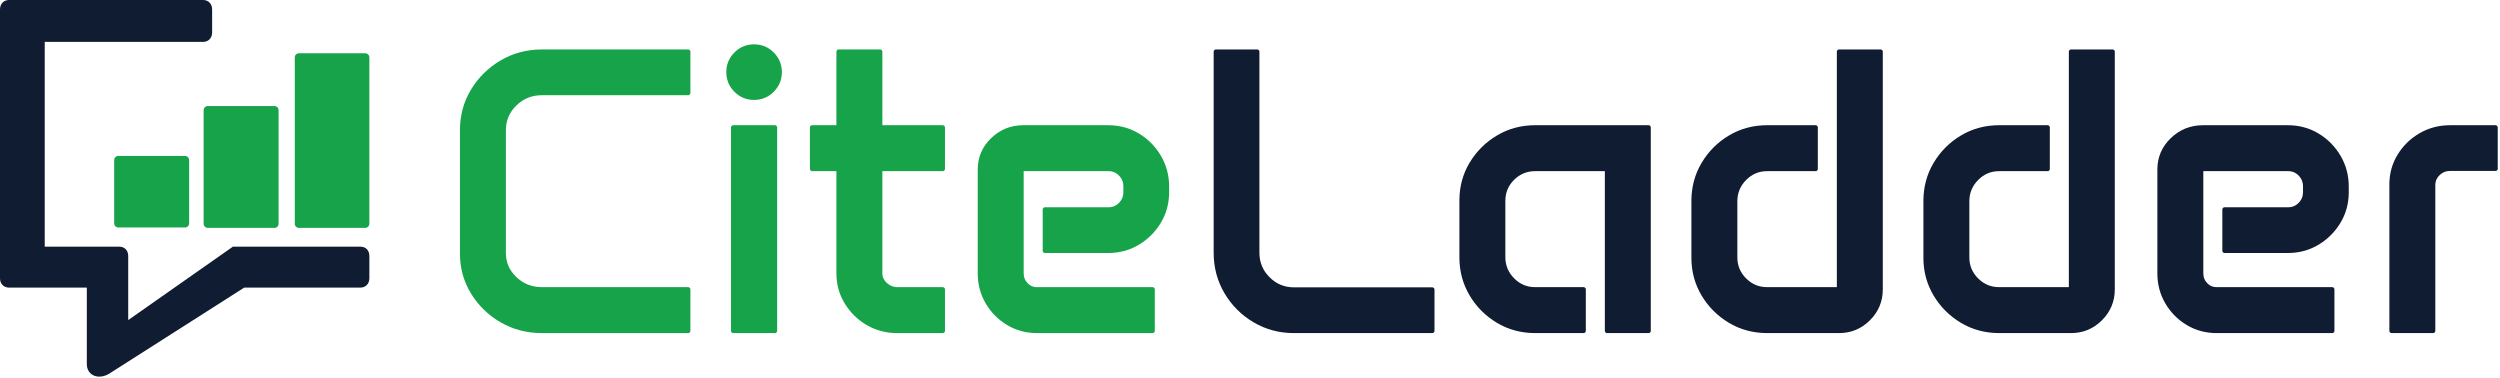
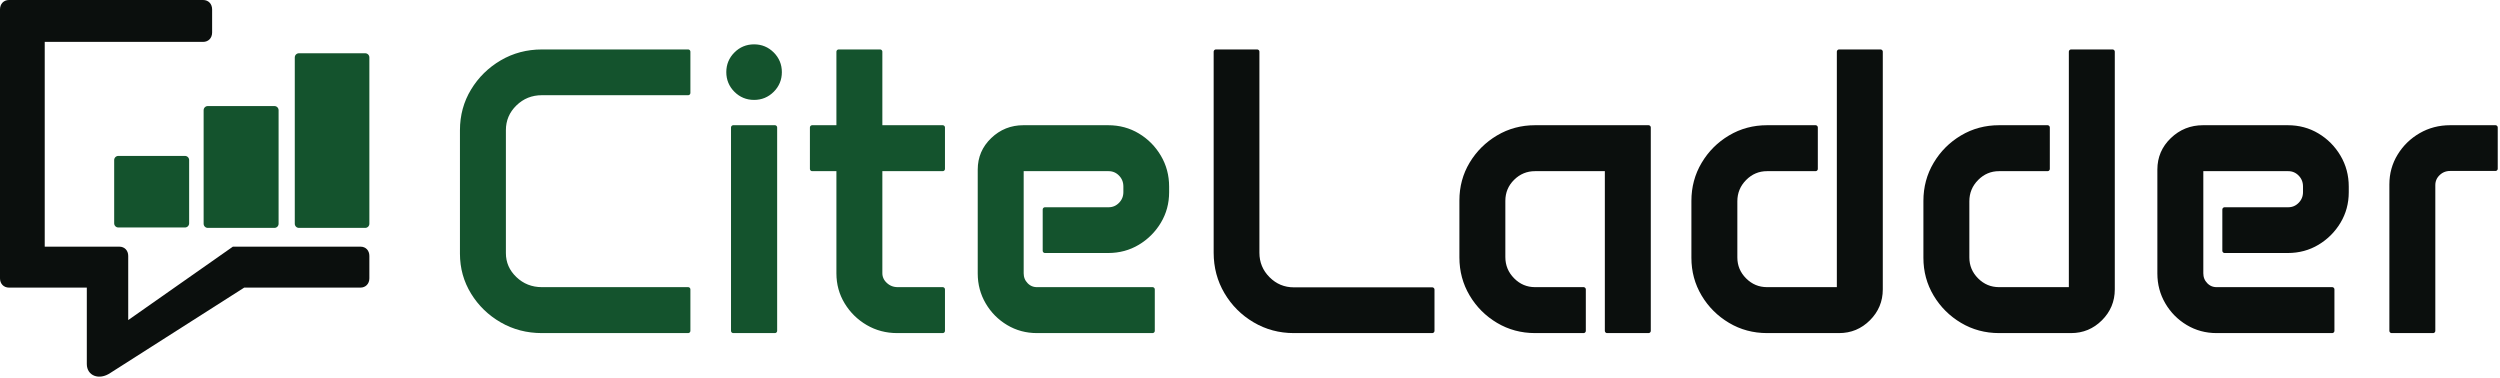
<svg xmlns="http://www.w3.org/2000/svg" width="1200" height="181.171" viewBox="0 0 662.357 100" preserveAspectRatio="xMidYMid meet" role="img" aria-label="CiteLadder">
  <g id="icon">
-     <path d="M2.4 0 H53.8 C55.25 0 56.2 1.05 56.2 2.5 V8.6 C56.2 10.1 55.2 11.1 53.8 11.1 H11.85 V65.35 H31.6 C33.05 65.35 33.97 66.4 33.97 67.8 V84.8 L61.7 65.35 H95.5 C96.95 65.35 97.86 66.4 97.86 67.8 V73.75 C97.86 75.2 96.85 76.2 95.5 76.2 H64.7 L29.25 98.8 C26.25 100.85 23.0 99.55 23.0 96.45 V76.2 H2.4 C.95 76.2 0 75.15 0 73.75 V2.5 C0 1.05 .95 0 2.4 0 Z" fill="#0F1C31" />
-     <rect x="30.25" y="41.31" width="19.86" height="18.96" rx="1.1" fill="#16a34a" />
-     <rect x="53.95" y="28.1" width="19.86" height="32.28" rx="1.1" fill="#16a34a" />
-     <rect x="78.1" y="14.11" width="19.76" height="46.27" rx="1.1" fill="#16a34a" />
+     <path d="M2.4 0 H53.8 C55.25 0 56.2 1.05 56.2 2.5 V8.6 C56.2 10.1 55.2 11.1 53.8 11.1 H11.85 V65.35 H31.6 C33.05 65.35 33.97 66.4 33.97 67.8 V84.8 L61.7 65.35 H95.5 C96.95 65.35 97.86 66.4 97.86 67.8 V73.75 C97.86 75.2 96.85 76.2 95.5 76.2 H64.7 L29.25 98.8 C26.25 100.85 23.0 99.55 23.0 96.45 V76.2 H2.4 C.95 76.2 0 75.15 0 73.75 V2.5 C0 1.05 .95 0 2.4 0 Z" fill="#0b0f0d" />
+     <rect x="30.25" y="41.31" width="19.86" height="18.96" rx="1.1" fill="#14532d" />
+     <rect x="53.95" y="28.1" width="19.86" height="32.28" rx="1.1" fill="#14532d" />
+     <rect x="78.1" y="14.11" width="19.76" height="46.27" rx="1.1" fill="#14532d" />
  </g>
  <g id="wordmark" aria-label="CiteLadder">
-     <path d="M120 1022Q120 1133 175.0 1223.5Q230 1314 322.0 1368.0Q414 1422 526 1422H1271V1212H526Q445 1212 388.0 1156.5Q331 1101 331 1022V396Q331 320 388.0 265.5Q445 211 526 211H1271V0H526Q414 0 322.0 53.0Q230 106 175.0 195.5Q120 285 120 393Z" transform="translate(116.2197 87.65) scale(0.05200276 -0.05200276)" fill="#16a34a" stroke="#16a34a" stroke-width="23.076" stroke-linejoin="round" stroke-linecap="round" paint-order="stroke fill" />
-     <path d="M96 1318Q96 1372 134.0 1410.0Q172 1448 226 1448Q280 1448 318.0 1410.0Q356 1372 356 1318Q356 1264 318.0 1226.0Q280 1188 226 1188Q172 1188 134.0 1226.0Q96 1264 96 1318ZM120 1036H332V0H120Z" transform="translate(188.0355 87.65) scale(0.05200276 -0.05200276)" fill="#16a34a" stroke="#16a34a" stroke-width="23.076" stroke-linejoin="round" stroke-linecap="round" paint-order="stroke fill" />
-     <path d="M70 1036H205V1422H416V1036H735V825H416V294Q416 260 442.5 235.5Q469 211 506 211H735V0H503Q421 0 353.5 39.5Q286 79 245.5 145.5Q205 212 205 293V825H70Z" transform="translate(211.5407 87.65) scale(0.05200276 -0.05200276)" fill="#16a34a" stroke="#16a34a" stroke-width="23.076" stroke-linejoin="round" stroke-linecap="round" paint-order="stroke fill" />
-     <path d="M120 822Q120 911 185.0 973.5Q250 1036 341 1036H773Q856 1036 923.5 995.5Q991 955 1031.5 886.5Q1072 818 1072 735V706Q1072 624 1031.5 556.5Q991 489 923.5 448.5Q856 408 773 408H451V618H775Q811 618 836.5 644.0Q862 670 862 707V735Q862 773 836.5 799.0Q811 825 775 825H331V293Q331 259 354.0 235.0Q377 211 410 211H999V0H410Q330 0 264.0 39.5Q198 79 159.0 145.5Q120 212 120 292Z" transform="translate(253.403 87.65) scale(0.05200276 -0.05200276)" fill="#16a34a" stroke="#16a34a" stroke-width="23.076" stroke-linejoin="round" stroke-linecap="round" paint-order="stroke fill" />
-     <path d="M140 1422H350V398Q350 320 405.0 265.0Q460 210 537 210H1242V0H537Q428 0 337.5 53.5Q247 107 193.5 197.5Q140 288 140 398Z" transform="translate(314.8702 87.65) scale(0.05200276 -0.05200276)" fill="#0F1C31" stroke="#0F1C31" stroke-width="23.076" stroke-linejoin="round" stroke-linecap="round" paint-order="stroke fill" />
-     <path d="M110 664Q110 767 160.5 851.0Q211 935 296.0 985.5Q381 1036 484 1036H1062V0H851V825H484Q417 825 369.0 777.5Q321 730 321 662V376Q321 308 369.0 259.5Q417 211 484 211H731V0H484Q381 0 296.0 50.5Q211 101 160.5 186.0Q110 271 110 374Z" transform="translate(381.5378 87.65) scale(0.05200276 -0.05200276)" fill="#0F1C31" stroke="#0F1C31" stroke-width="23.076" stroke-linejoin="round" stroke-linecap="round" paint-order="stroke fill" />
-     <path d="M110 662Q110 765 160.5 850.0Q211 935 296.0 985.5Q381 1036 484 1036H731V825H484Q417 825 369.0 776.5Q321 728 321 660V374Q321 307 369.0 259.0Q417 211 484 211H851V1422H1062V211Q1062 124 1000.0 62.0Q938 0 851 0H484Q381 0 296.0 50.5Q211 101 160.5 185.5Q110 270 110 372Z" transform="translate(443.005 87.65) scale(0.05200276 -0.05200276)" fill="#0F1C31" stroke="#0F1C31" stroke-width="23.076" stroke-linejoin="round" stroke-linecap="round" paint-order="stroke fill" />
-     <path d="M110 662Q110 765 160.5 850.0Q211 935 296.0 985.5Q381 1036 484 1036H731V825H484Q417 825 369.0 776.5Q321 728 321 660V374Q321 307 369.0 259.0Q417 211 484 211H851V1422H1062V211Q1062 124 1000.0 62.0Q938 0 851 0H484Q381 0 296.0 50.5Q211 101 160.5 185.5Q110 270 110 372Z" transform="translate(504.4723 87.65) scale(0.05200276 -0.05200276)" fill="#0F1C31" stroke="#0F1C31" stroke-width="23.076" stroke-linejoin="round" stroke-linecap="round" paint-order="stroke fill" />
-     <path d="M120 822Q120 911 185.0 973.5Q250 1036 341 1036H773Q856 1036 923.5 995.5Q991 955 1031.5 886.5Q1072 818 1072 735V706Q1072 624 1031.5 556.5Q991 489 923.5 448.5Q856 408 773 408H451V618H775Q811 618 836.5 644.0Q862 670 862 707V735Q862 773 836.5 799.0Q811 825 775 825H331V293Q331 259 354.0 235.0Q377 211 410 211H999V0H410Q330 0 264.0 39.5Q198 79 159.0 145.5Q120 212 120 292Z" transform="translate(565.9396 87.65) scale(0.05200276 -0.05200276)" fill="#0F1C31" stroke="#0F1C31" stroke-width="23.076" stroke-linejoin="round" stroke-linecap="round" paint-order="stroke fill" />
-     <path d="M120 746Q120 826 160.5 892.0Q201 958 268.5 997.0Q336 1036 418 1036H649V826H418Q382 826 356.5 801.5Q331 777 331 742V0H120Z" transform="translate(627.4068 87.65) scale(0.05200276 -0.05200276)" fill="#0F1C31" stroke="#0F1C31" stroke-width="23.076" stroke-linejoin="round" stroke-linecap="round" paint-order="stroke fill" />
+     <path d="M120 1022Q120 1133 175.0 1223.5Q230 1314 322.0 1368.0Q414 1422 526 1422H1271V1212H526Q445 1212 388.0 1156.5Q331 1101 331 1022V396Q331 320 388.0 265.5Q445 211 526 211H1271V0H526Q414 0 322.0 53.0Q230 106 175.0 195.5Q120 285 120 393Z" transform="translate(116.2197 87.65) scale(0.05200276 -0.05200276)" fill="#14532d" stroke="#14532d" stroke-width="23.076" stroke-linejoin="round" stroke-linecap="round" paint-order="stroke fill" />
+     <path d="M96 1318Q96 1372 134.0 1410.0Q172 1448 226 1448Q280 1448 318.0 1410.0Q356 1372 356 1318Q356 1264 318.0 1226.0Q280 1188 226 1188Q172 1188 134.0 1226.0Q96 1264 96 1318ZM120 1036H332V0H120Z" transform="translate(188.0355 87.65) scale(0.05200276 -0.05200276)" fill="#14532d" stroke="#14532d" stroke-width="23.076" stroke-linejoin="round" stroke-linecap="round" paint-order="stroke fill" />
+     <path d="M70 1036H205V1422H416V1036H735V825H416V294Q416 260 442.5 235.5Q469 211 506 211H735V0H503Q421 0 353.5 39.5Q286 79 245.5 145.5Q205 212 205 293V825H70Z" transform="translate(211.5407 87.65) scale(0.05200276 -0.05200276)" fill="#14532d" stroke="#14532d" stroke-width="23.076" stroke-linejoin="round" stroke-linecap="round" paint-order="stroke fill" />
+     <path d="M120 822Q120 911 185.0 973.5Q250 1036 341 1036H773Q856 1036 923.5 995.5Q991 955 1031.5 886.5Q1072 818 1072 735V706Q1072 624 1031.5 556.5Q991 489 923.5 448.5Q856 408 773 408H451V618H775Q811 618 836.5 644.0Q862 670 862 707V735Q862 773 836.5 799.0Q811 825 775 825H331V293Q331 259 354.0 235.0Q377 211 410 211H999V0H410Q330 0 264.0 39.5Q198 79 159.0 145.5Q120 212 120 292Z" transform="translate(253.403 87.65) scale(0.05200276 -0.05200276)" fill="#14532d" stroke="#14532d" stroke-width="23.076" stroke-linejoin="round" stroke-linecap="round" paint-order="stroke fill" />
+     <path d="M140 1422H350V398Q350 320 405.0 265.0Q460 210 537 210H1242V0H537Q428 0 337.5 53.5Q247 107 193.5 197.5Q140 288 140 398Z" transform="translate(314.8702 87.65) scale(0.05200276 -0.05200276)" fill="#0b0f0d" stroke="#0b0f0d" stroke-width="23.076" stroke-linejoin="round" stroke-linecap="round" paint-order="stroke fill" />
+     <path d="M110 664Q110 767 160.5 851.0Q211 935 296.0 985.5Q381 1036 484 1036H1062V0H851V825H484Q417 825 369.0 777.5Q321 730 321 662V376Q321 308 369.0 259.5Q417 211 484 211H731V0H484Q381 0 296.0 50.5Q211 101 160.5 186.0Q110 271 110 374Z" transform="translate(381.5378 87.65) scale(0.05200276 -0.05200276)" fill="#0b0f0d" stroke="#0b0f0d" stroke-width="23.076" stroke-linejoin="round" stroke-linecap="round" paint-order="stroke fill" />
+     <path d="M110 662Q110 765 160.5 850.0Q211 935 296.0 985.5Q381 1036 484 1036H731V825H484Q417 825 369.0 776.5Q321 728 321 660V374Q321 307 369.0 259.0Q417 211 484 211H851V1422H1062V211Q1062 124 1000.0 62.0Q938 0 851 0H484Q381 0 296.0 50.5Q211 101 160.5 185.5Q110 270 110 372Z" transform="translate(443.005 87.65) scale(0.05200276 -0.05200276)" fill="#0b0f0d" stroke="#0b0f0d" stroke-width="23.076" stroke-linejoin="round" stroke-linecap="round" paint-order="stroke fill" />
+     <path d="M110 662Q110 765 160.5 850.0Q211 935 296.0 985.5Q381 1036 484 1036H731V825H484Q417 825 369.0 776.5Q321 728 321 660V374Q321 307 369.0 259.0Q417 211 484 211H851V1422H1062V211Q1062 124 1000.0 62.0Q938 0 851 0H484Q381 0 296.0 50.5Q211 101 160.5 185.5Q110 270 110 372Z" transform="translate(504.4723 87.65) scale(0.05200276 -0.05200276)" fill="#0b0f0d" stroke="#0b0f0d" stroke-width="23.076" stroke-linejoin="round" stroke-linecap="round" paint-order="stroke fill" />
+     <path d="M120 822Q120 911 185.0 973.5Q250 1036 341 1036H773Q856 1036 923.5 995.5Q991 955 1031.5 886.5Q1072 818 1072 735V706Q1072 624 1031.5 556.5Q991 489 923.5 448.5Q856 408 773 408H451V618H775Q811 618 836.5 644.0Q862 670 862 707V735Q862 773 836.5 799.0Q811 825 775 825H331V293Q331 259 354.0 235.0Q377 211 410 211H999V0H410Q330 0 264.0 39.5Q198 79 159.0 145.5Q120 212 120 292Z" transform="translate(565.9396 87.65) scale(0.05200276 -0.05200276)" fill="#0b0f0d" stroke="#0b0f0d" stroke-width="23.076" stroke-linejoin="round" stroke-linecap="round" paint-order="stroke fill" />
+     <path d="M120 746Q120 826 160.5 892.0Q201 958 268.5 997.0Q336 1036 418 1036H649V826H418Q382 826 356.5 801.5Q331 777 331 742V0H120Z" transform="translate(627.4068 87.65) scale(0.05200276 -0.05200276)" fill="#0b0f0d" stroke="#0b0f0d" stroke-width="23.076" stroke-linejoin="round" stroke-linecap="round" paint-order="stroke fill" />
  </g>
</svg>
